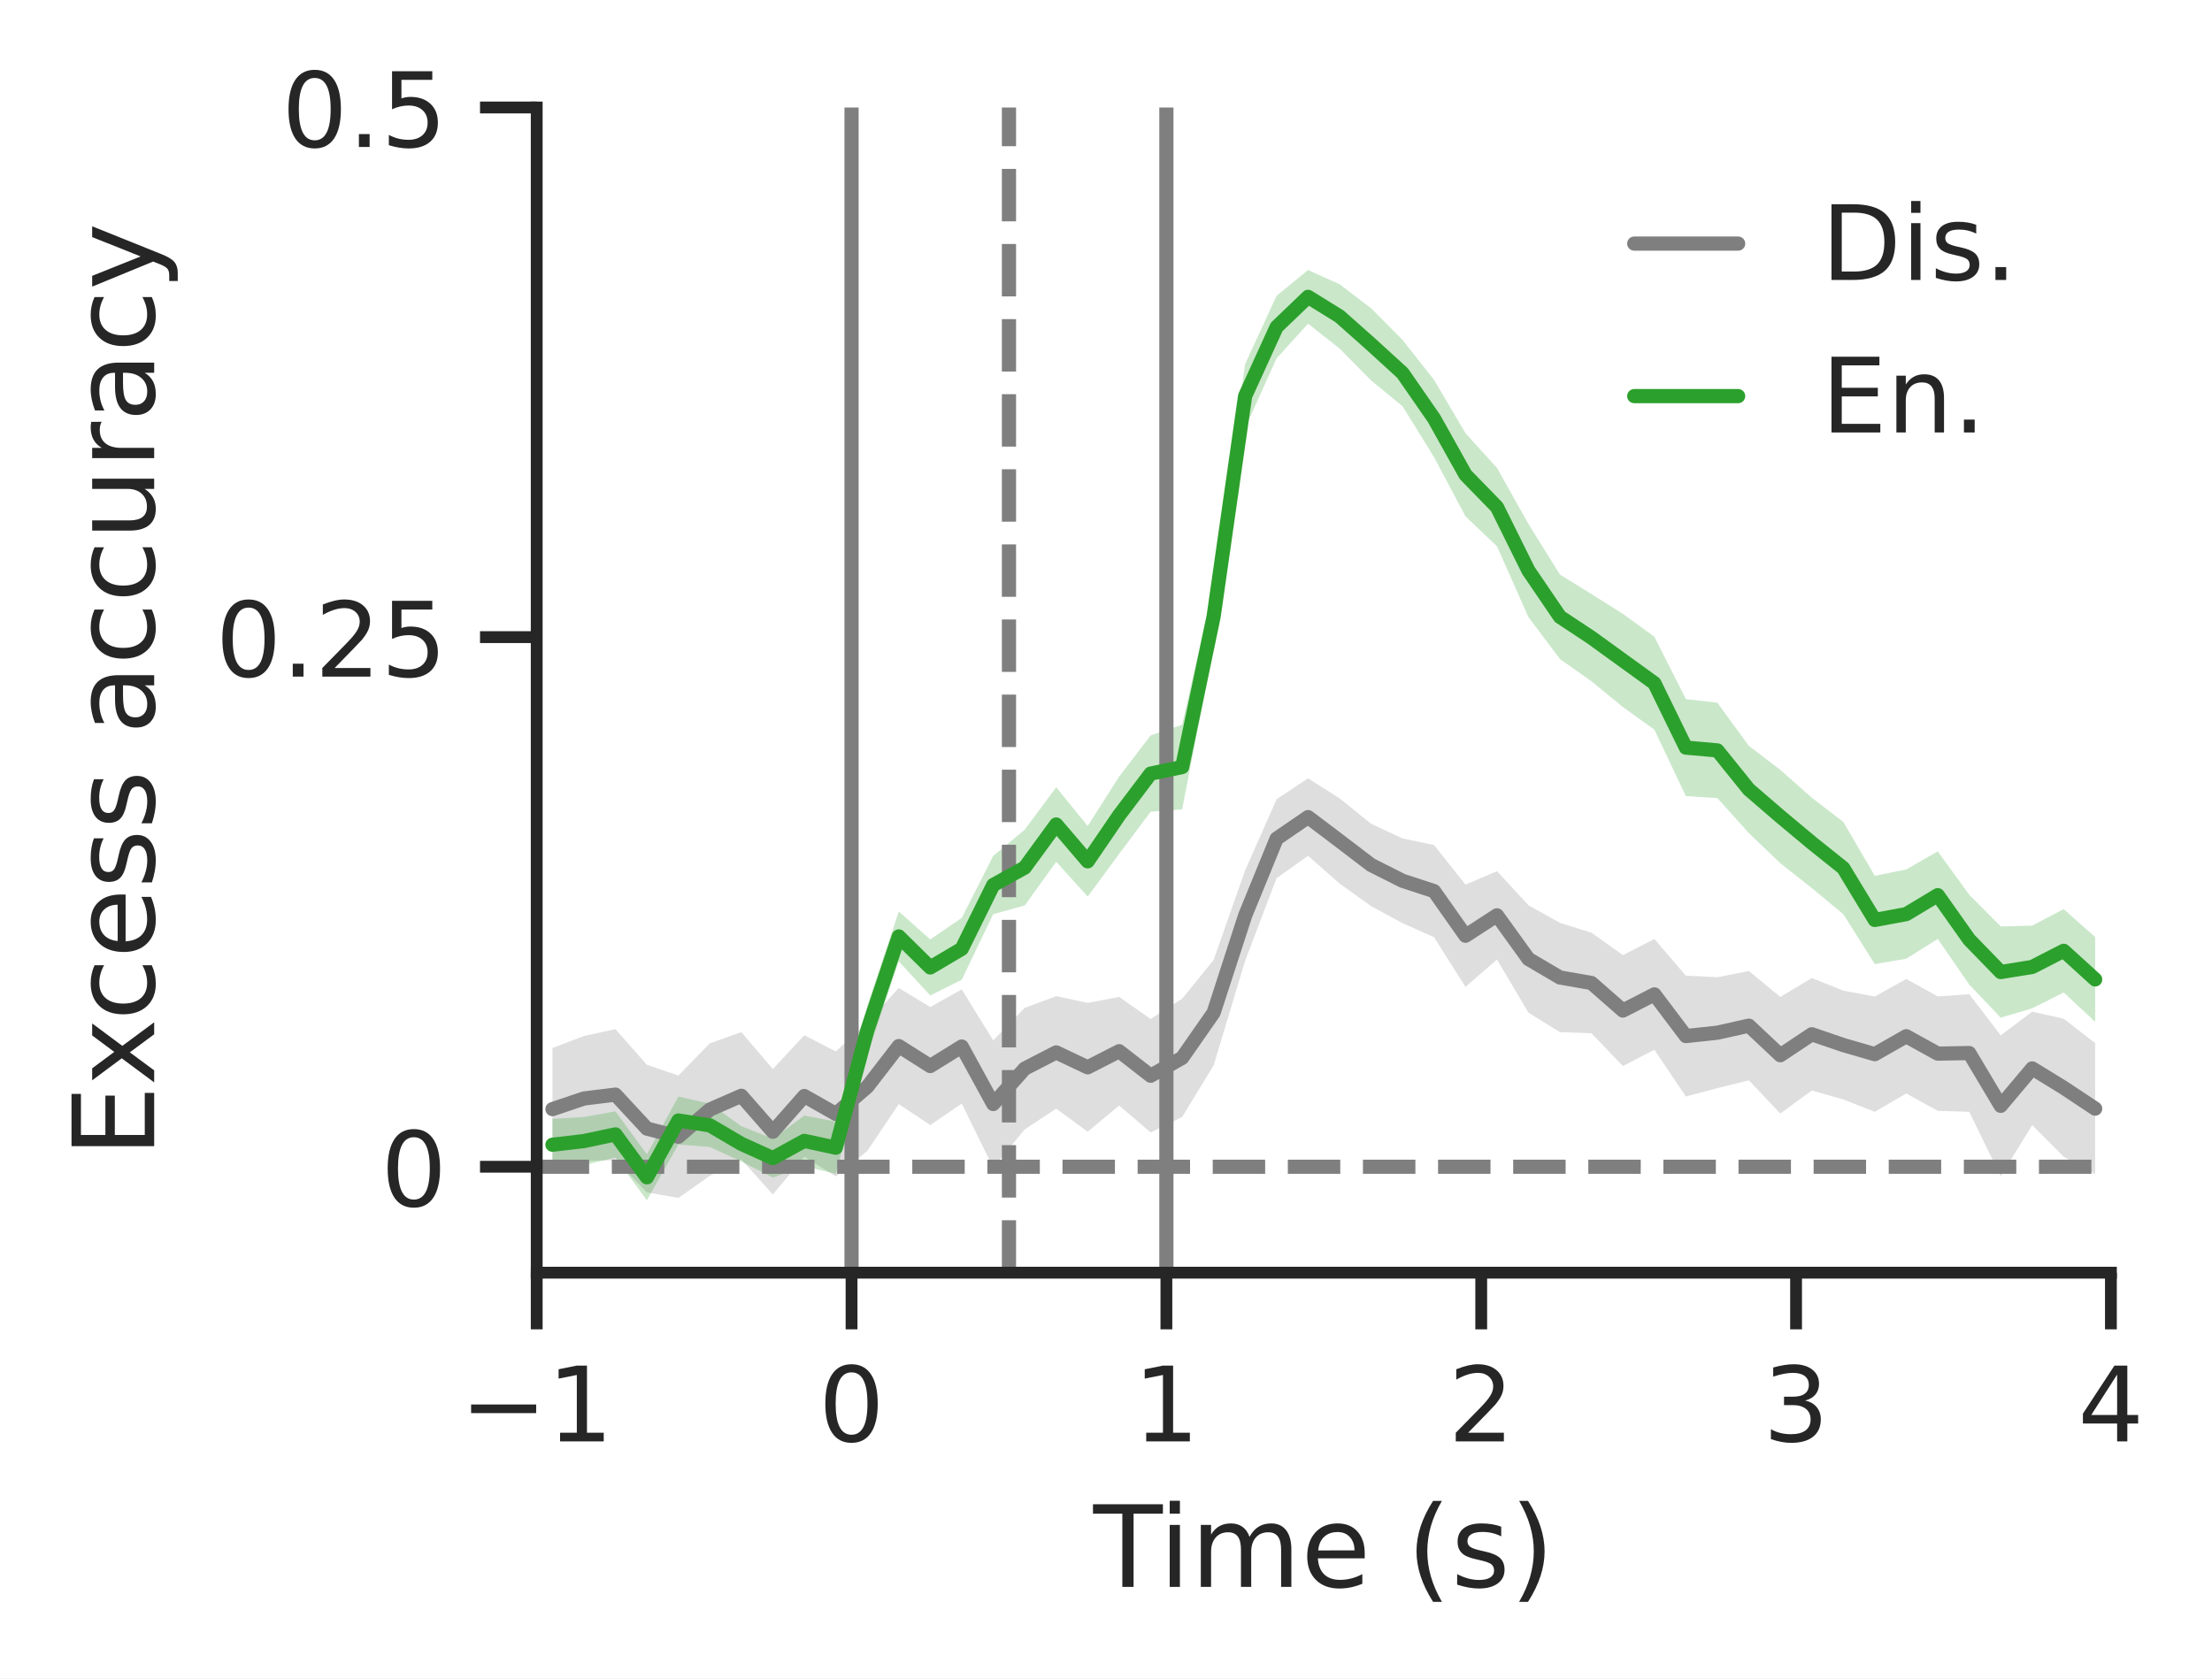
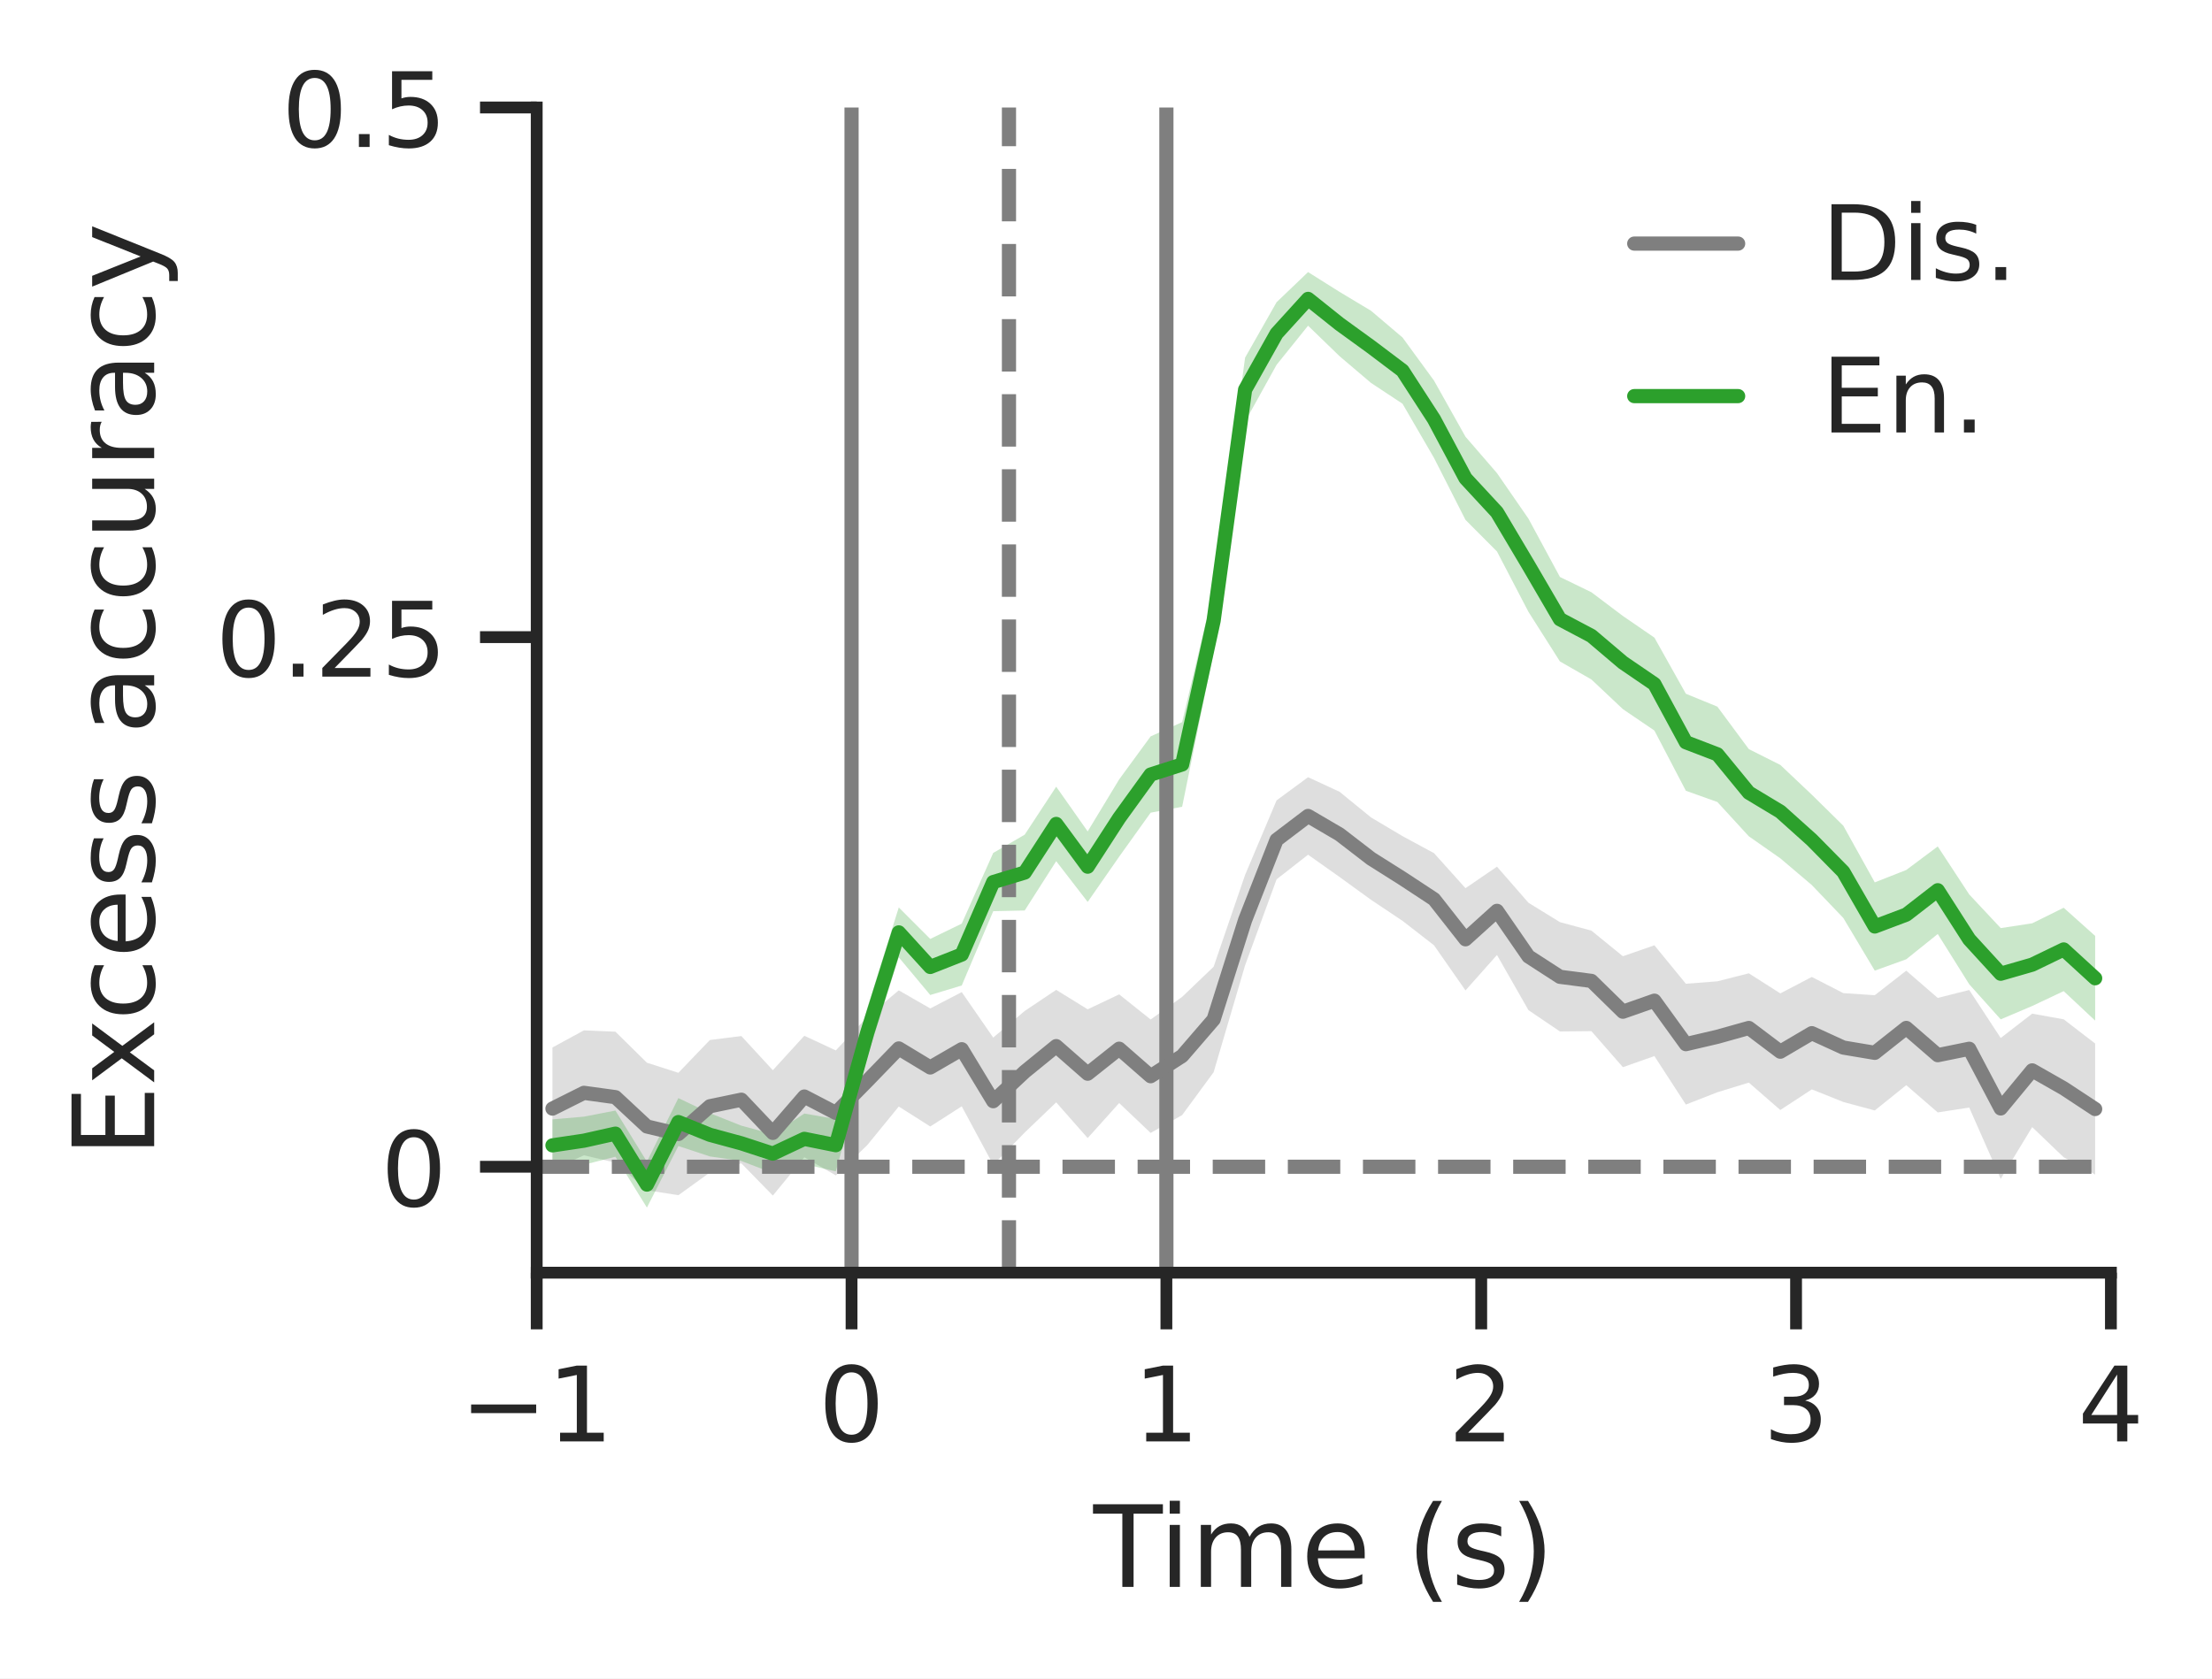
<svg xmlns="http://www.w3.org/2000/svg" xmlns:xlink="http://www.w3.org/1999/xlink" width="234.12pt" height="177.69pt" viewBox="0 0 234.12 177.69" version="1.1">
  <defs>
    <style type="text/css">*{stroke-linejoin: round; stroke-linecap: butt}</style>
  </defs>
  <g id="figure_1">
    <g id="patch_1">
      <path d="M 0 177.69  L 234.12 177.69  L 234.12 0  L 0 0  z " style="fill: #ffffff" />
    </g>
    <g id="axes_1">
      <g id="patch_2">
        <path d="M 56.806 134.73  L 223.42 134.73  L 223.42 11.379  L 56.806 11.379  z " style="fill: #ffffff" />
      </g>
      <g id="matplotlib.axis_1">
        <g id="xtick_1">
          <g id="line2d_1">
            <defs>
-               <path id="m20b41d8c45" d="M 0 0  L 0 6  " style="stroke: #262626; stroke-width: 1.25" />
-             </defs>
-             <g>
-               <use xlink:href="#m20b41d8c45" x="56.806" y="134.73" style="fill: #262626; stroke: #262626; stroke-width: 1.25" />
+               <path id="mbd5ce1f1d7" d="M 0 0  L 0 6  " style="stroke: #262626; stroke-width: 1.25" />
+             </defs>
+             <g>
+               <use xlink:href="#mbd5ce1f1d7" x="56.806" y="134.73" style="fill: #262626; stroke: #262626; stroke-width: 1.25" />
            </g>
          </g>
          <g id="text_1">
            <g style="fill: #262626" transform="translate(48.69773 152.5881) scale(0.11 -0.11)">
              <defs>
                <path id="DejaVuSans-2212" d="M 678 2272  L 4684 2272  L 4684 1741  L 678 1741  L 678 2272  z " transform="scale(0.015625)" />
                <path id="DejaVuSans-31" d="M 794 531  L 1825 531  L 1825 4091  L 703 3866  L 703 4441  L 1819 4666  L 2450 4666  L 2450 531  L 3481 531  L 3481 0  L 794 0  L 794 531  z " transform="scale(0.015625)" />
              </defs>
              <use xlink:href="#DejaVuSans-2212" />
              <use xlink:href="#DejaVuSans-31" transform="translate(83.78906 0)" />
            </g>
          </g>
        </g>
        <g id="xtick_2">
          <g id="line2d_2">
            <g>
-               <use xlink:href="#m20b41d8c45" x="90.129" y="134.73" style="fill: #262626; stroke: #262626; stroke-width: 1.25" />
+               <use xlink:href="#mbd5ce1f1d7" x="90.129" y="134.73" style="fill: #262626; stroke: #262626; stroke-width: 1.25" />
            </g>
          </g>
          <g id="text_2">
            <g style="fill: #262626" transform="translate(86.6294 152.5881) scale(0.11 -0.11)">
              <defs>
                <path id="DejaVuSans-30" d="M 2034 4250  Q 1547 4250 1301 3770  Q 1056 3291 1056 2328  Q 1056 1369 1301 889  Q 1547 409 2034 409  Q 2525 409 2770 889  Q 3016 1369 3016 2328  Q 3016 3291 2770 3770  Q 2525 4250 2034 4250  z M 2034 4750  Q 2819 4750 3233 4129  Q 3647 3509 3647 2328  Q 3647 1150 3233 529  Q 2819 -91 2034 -91  Q 1250 -91 836 529  Q 422 1150 422 2328  Q 422 3509 836 4129  Q 1250 4750 2034 4750  z " transform="scale(0.015625)" />
              </defs>
              <use xlink:href="#DejaVuSans-30" />
            </g>
          </g>
        </g>
        <g id="xtick_3">
          <g id="line2d_3">
            <g>
-               <use xlink:href="#m20b41d8c45" x="123.452" y="134.73" style="fill: #262626; stroke: #262626; stroke-width: 1.25" />
+               <use xlink:href="#mbd5ce1f1d7" x="123.452" y="134.73" style="fill: #262626; stroke: #262626; stroke-width: 1.25" />
            </g>
          </g>
          <g id="text_3">
            <g style="fill: #262626" transform="translate(119.9522 152.5881) scale(0.11 -0.11)">
              <use xlink:href="#DejaVuSans-31" />
            </g>
          </g>
        </g>
        <g id="xtick_4">
          <g id="line2d_4">
            <g>
-               <use xlink:href="#m20b41d8c45" x="156.774" y="134.73" style="fill: #262626; stroke: #262626; stroke-width: 1.25" />
+               <use xlink:href="#mbd5ce1f1d7" x="156.774" y="134.73" style="fill: #262626; stroke: #262626; stroke-width: 1.25" />
            </g>
          </g>
          <g id="text_4">
            <g style="fill: #262626" transform="translate(153.2751 152.5881) scale(0.11 -0.11)">
              <defs>
                <path id="DejaVuSans-32" d="M 1228 531  L 3431 531  L 3431 0  L 469 0  L 469 531  Q 828 903 1448 1529  Q 2069 2156 2228 2338  Q 2531 2678 2651 2914  Q 2772 3150 2772 3378  Q 2772 3750 2511 3984  Q 2250 4219 1831 4219  Q 1534 4219 1204 4116  Q 875 4013 500 3803  L 500 4441  Q 881 4594 1212 4672  Q 1544 4750 1819 4750  Q 2544 4750 2975 4387  Q 3406 4025 3406 3419  Q 3406 3131 3298 2873  Q 3191 2616 2906 2266  Q 2828 2175 2409 1742  Q 1991 1309 1228 531  z " transform="scale(0.015625)" />
              </defs>
              <use xlink:href="#DejaVuSans-32" />
            </g>
          </g>
        </g>
        <g id="xtick_5">
          <g id="line2d_5">
            <g>
-               <use xlink:href="#m20b41d8c45" x="190.097" y="134.73" style="fill: #262626; stroke: #262626; stroke-width: 1.25" />
+               <use xlink:href="#mbd5ce1f1d7" x="190.097" y="134.73" style="fill: #262626; stroke: #262626; stroke-width: 1.25" />
            </g>
          </g>
          <g id="text_5">
            <g style="fill: #262626" transform="translate(186.5979 152.5881) scale(0.11 -0.11)">
              <defs>
                <path id="DejaVuSans-33" d="M 2597 2516  Q 3050 2419 3304 2112  Q 3559 1806 3559 1356  Q 3559 666 3084 287  Q 2609 -91 1734 -91  Q 1441 -91 1130 -33  Q 819 25 488 141  L 488 750  Q 750 597 1062 519  Q 1375 441 1716 441  Q 2309 441 2620 675  Q 2931 909 2931 1356  Q 2931 1769 2642 2001  Q 2353 2234 1838 2234  L 1294 2234  L 1294 2753  L 1863 2753  Q 2328 2753 2575 2939  Q 2822 3125 2822 3475  Q 2822 3834 2567 4026  Q 2313 4219 1838 4219  Q 1578 4219 1281 4162  Q 984 4106 628 3988  L 628 4550  Q 988 4650 1302 4700  Q 1616 4750 1894 4750  Q 2613 4750 3031 4423  Q 3450 4097 3450 3541  Q 3450 3153 3228 2886  Q 3006 2619 2597 2516  z " transform="scale(0.015625)" />
              </defs>
              <use xlink:href="#DejaVuSans-33" />
            </g>
          </g>
        </g>
        <g id="xtick_6">
          <g id="line2d_6">
            <g>
-               <use xlink:href="#m20b41d8c45" x="223.42" y="134.73" style="fill: #262626; stroke: #262626; stroke-width: 1.25" />
+               <use xlink:href="#mbd5ce1f1d7" x="223.42" y="134.73" style="fill: #262626; stroke: #262626; stroke-width: 1.25" />
            </g>
          </g>
          <g id="text_6">
            <g style="fill: #262626" transform="translate(219.9208 152.5881) scale(0.11 -0.11)">
              <defs>
                <path id="DejaVuSans-34" d="M 2419 4116  L 825 1625  L 2419 1625  L 2419 4116  z M 2253 4666  L 3047 4666  L 3047 1625  L 3713 1625  L 3713 1100  L 3047 1100  L 3047 0  L 2419 0  L 2419 1100  L 313 1100  L 313 1709  L 2253 4666  z " transform="scale(0.015625)" />
              </defs>
              <use xlink:href="#DejaVuSans-34" />
            </g>
          </g>
        </g>
        <g id="text_7">
          <g style="fill: #262626" transform="translate(115.7184 167.9939) scale(0.12 -0.12)">
            <defs>
              <path id="DejaVuSans-54" d="M -19 4666  L 3928 4666  L 3928 4134  L 2272 4134  L 2272 0  L 1638 0  L 1638 4134  L -19 4134  L -19 4666  z " transform="scale(0.015625)" />
              <path id="DejaVuSans-69" d="M 603 3500  L 1178 3500  L 1178 0  L 603 0  L 603 3500  z M 603 4863  L 1178 4863  L 1178 4134  L 603 4134  L 603 4863  z " transform="scale(0.015625)" />
              <path id="DejaVuSans-6d" d="M 3328 2828  Q 3544 3216 3844 3400  Q 4144 3584 4550 3584  Q 5097 3584 5394 3201  Q 5691 2819 5691 2113  L 5691 0  L 5113 0  L 5113 2094  Q 5113 2597 4934 2840  Q 4756 3084 4391 3084  Q 3944 3084 3684 2787  Q 3425 2491 3425 1978  L 3425 0  L 2847 0  L 2847 2094  Q 2847 2600 2669 2842  Q 2491 3084 2119 3084  Q 1678 3084 1418 2786  Q 1159 2488 1159 1978  L 1159 0  L 581 0  L 581 3500  L 1159 3500  L 1159 2956  Q 1356 3278 1631 3431  Q 1906 3584 2284 3584  Q 2666 3584 2933 3390  Q 3200 3197 3328 2828  z " transform="scale(0.015625)" />
              <path id="DejaVuSans-65" d="M 3597 1894  L 3597 1613  L 953 1613  Q 991 1019 1311 708  Q 1631 397 2203 397  Q 2534 397 2845 478  Q 3156 559 3463 722  L 3463 178  Q 3153 47 2828 -22  Q 2503 -91 2169 -91  Q 1331 -91 842 396  Q 353 884 353 1716  Q 353 2575 817 3079  Q 1281 3584 2069 3584  Q 2775 3584 3186 3129  Q 3597 2675 3597 1894  z M 3022 2063  Q 3016 2534 2758 2815  Q 2500 3097 2075 3097  Q 1594 3097 1305 2825  Q 1016 2553 972 2059  L 3022 2063  z " transform="scale(0.015625)" />
              <path id="DejaVuSans-20" transform="scale(0.015625)" />
              <path id="DejaVuSans-28" d="M 1984 4856  Q 1566 4138 1362 3434  Q 1159 2731 1159 2009  Q 1159 1288 1364 580  Q 1569 -128 1984 -844  L 1484 -844  Q 1016 -109 783 600  Q 550 1309 550 2009  Q 550 2706 781 3412  Q 1013 4119 1484 4856  L 1984 4856  z " transform="scale(0.015625)" />
              <path id="DejaVuSans-73" d="M 2834 3397  L 2834 2853  Q 2591 2978 2328 3040  Q 2066 3103 1784 3103  Q 1356 3103 1142 2972  Q 928 2841 928 2578  Q 928 2378 1081 2264  Q 1234 2150 1697 2047  L 1894 2003  Q 2506 1872 2764 1633  Q 3022 1394 3022 966  Q 3022 478 2636 193  Q 2250 -91 1575 -91  Q 1294 -91 989 -36  Q 684 19 347 128  L 347 722  Q 666 556 975 473  Q 1284 391 1588 391  Q 1994 391 2212 530  Q 2431 669 2431 922  Q 2431 1156 2273 1281  Q 2116 1406 1581 1522  L 1381 1569  Q 847 1681 609 1914  Q 372 2147 372 2553  Q 372 3047 722 3315  Q 1072 3584 1716 3584  Q 2034 3584 2315 3537  Q 2597 3491 2834 3397  z " transform="scale(0.015625)" />
              <path id="DejaVuSans-29" d="M 513 4856  L 1013 4856  Q 1481 4119 1714 3412  Q 1947 2706 1947 2009  Q 1947 1309 1714 600  Q 1481 -109 1013 -844  L 513 -844  Q 928 -128 1133 580  Q 1338 1288 1338 2009  Q 1338 2731 1133 3434  Q 928 4138 513 4856  z " transform="scale(0.015625)" />
            </defs>
            <use xlink:href="#DejaVuSans-54" />
            <use xlink:href="#DejaVuSans-69" transform="translate(57.95898 0)" />
            <use xlink:href="#DejaVuSans-6d" transform="translate(85.74219 0)" />
            <use xlink:href="#DejaVuSans-65" transform="translate(183.1543 0)" />
            <use xlink:href="#DejaVuSans-20" transform="translate(244.6777 0)" />
            <use xlink:href="#DejaVuSans-28" transform="translate(276.4648 0)" />
            <use xlink:href="#DejaVuSans-73" transform="translate(315.4785 0)" />
            <use xlink:href="#DejaVuSans-29" transform="translate(367.5781 0)" />
          </g>
        </g>
      </g>
      <g id="matplotlib.axis_2">
        <g id="ytick_1">
          <g id="line2d_7">
            <defs>
-               <path id="m26c3a8e9a1" d="M 0 0  L -6 0  " style="stroke: #262626; stroke-width: 1.25" />
-             </defs>
-             <g>
-               <use xlink:href="#m26c3a8e9a1" x="56.806" y="123.516" style="fill: #262626; stroke: #262626; stroke-width: 1.25" />
+               <path id="mea2f7d9ea6" d="M 0 0  L -6 0  " style="stroke: #262626; stroke-width: 1.25" />
+             </defs>
+             <g>
+               <use xlink:href="#mea2f7d9ea6" x="56.806" y="123.516" style="fill: #262626; stroke: #262626; stroke-width: 1.25" />
            </g>
          </g>
          <g id="text_8">
            <g style="fill: #262626" transform="translate(40.30719 127.6953) scale(0.11 -0.11)">
              <use xlink:href="#DejaVuSans-30" />
            </g>
          </g>
        </g>
        <g id="ytick_2">
          <g id="line2d_8">
            <g>
-               <use xlink:href="#m26c3a8e9a1" x="56.806" y="67.448" style="fill: #262626; stroke: #262626; stroke-width: 1.25" />
+               <use xlink:href="#mea2f7d9ea6" x="56.806" y="67.448" style="fill: #262626; stroke: #262626; stroke-width: 1.25" />
            </g>
          </g>
          <g id="text_9">
            <g style="fill: #262626" transform="translate(22.81375 71.62678) scale(0.11 -0.11)">
              <defs>
                <path id="DejaVuSans-2e" d="M 684 794  L 1344 794  L 1344 0  L 684 0  L 684 794  z " transform="scale(0.015625)" />
                <path id="DejaVuSans-35" d="M 691 4666  L 3169 4666  L 3169 4134  L 1269 4134  L 1269 2991  Q 1406 3038 1543 3061  Q 1681 3084 1819 3084  Q 2600 3084 3056 2656  Q 3513 2228 3513 1497  Q 3513 744 3044 326  Q 2575 -91 1722 -91  Q 1428 -91 1123 -41  Q 819 9 494 109  L 494 744  Q 775 591 1075 516  Q 1375 441 1709 441  Q 2250 441 2565 725  Q 2881 1009 2881 1497  Q 2881 1984 2565 2268  Q 2250 2553 1709 2553  Q 1456 2553 1204 2497  Q 953 2441 691 2322  L 691 4666  z " transform="scale(0.015625)" />
              </defs>
              <use xlink:href="#DejaVuSans-30" />
              <use xlink:href="#DejaVuSans-2e" transform="translate(63.62305 0)" />
              <use xlink:href="#DejaVuSans-32" transform="translate(95.41016 0)" />
              <use xlink:href="#DejaVuSans-35" transform="translate(159.0332 0)" />
            </g>
          </g>
        </g>
        <g id="ytick_3">
          <g id="line2d_9">
            <g>
-               <use xlink:href="#m26c3a8e9a1" x="56.806" y="11.379" style="fill: #262626; stroke: #262626; stroke-width: 1.25" />
+               <use xlink:href="#mea2f7d9ea6" x="56.806" y="11.379" style="fill: #262626; stroke: #262626; stroke-width: 1.25" />
            </g>
          </g>
          <g id="text_10">
            <g style="fill: #262626" transform="translate(29.8125 15.55828) scale(0.11 -0.11)">
              <use xlink:href="#DejaVuSans-30" />
              <use xlink:href="#DejaVuSans-2e" transform="translate(63.62305 0)" />
              <use xlink:href="#DejaVuSans-35" transform="translate(95.41016 0)" />
            </g>
          </g>
        </g>
        <g id="text_11">
          <g style="fill: #262626" transform="translate(16.31812 122.5123) rotate(-90) scale(0.12 -0.12)">
            <defs>
              <path id="DejaVuSans-45" d="M 628 4666  L 3578 4666  L 3578 4134  L 1259 4134  L 1259 2753  L 3481 2753  L 3481 2222  L 1259 2222  L 1259 531  L 3634 531  L 3634 0  L 628 0  L 628 4666  z " transform="scale(0.015625)" />
              <path id="DejaVuSans-78" d="M 3513 3500  L 2247 1797  L 3578 0  L 2900 0  L 1881 1375  L 863 0  L 184 0  L 1544 1831  L 300 3500  L 978 3500  L 1906 2253  L 2834 3500  L 3513 3500  z " transform="scale(0.015625)" />
              <path id="DejaVuSans-63" d="M 3122 3366  L 3122 2828  Q 2878 2963 2633 3030  Q 2388 3097 2138 3097  Q 1578 3097 1268 2742  Q 959 2388 959 1747  Q 959 1106 1268 751  Q 1578 397 2138 397  Q 2388 397 2633 464  Q 2878 531 3122 666  L 3122 134  Q 2881 22 2623 -34  Q 2366 -91 2075 -91  Q 1284 -91 818 406  Q 353 903 353 1747  Q 353 2603 823 3093  Q 1294 3584 2113 3584  Q 2378 3584 2631 3529  Q 2884 3475 3122 3366  z " transform="scale(0.015625)" />
              <path id="DejaVuSans-61" d="M 2194 1759  Q 1497 1759 1228 1600  Q 959 1441 959 1056  Q 959 750 1161 570  Q 1363 391 1709 391  Q 2188 391 2477 730  Q 2766 1069 2766 1631  L 2766 1759  L 2194 1759  z M 3341 1997  L 3341 0  L 2766 0  L 2766 531  Q 2569 213 2275 61  Q 1981 -91 1556 -91  Q 1019 -91 701 211  Q 384 513 384 1019  Q 384 1609 779 1909  Q 1175 2209 1959 2209  L 2766 2209  L 2766 2266  Q 2766 2663 2505 2880  Q 2244 3097 1772 3097  Q 1472 3097 1187 3025  Q 903 2953 641 2809  L 641 3341  Q 956 3463 1253 3523  Q 1550 3584 1831 3584  Q 2591 3584 2966 3190  Q 3341 2797 3341 1997  z " transform="scale(0.015625)" />
              <path id="DejaVuSans-75" d="M 544 1381  L 544 3500  L 1119 3500  L 1119 1403  Q 1119 906 1312 657  Q 1506 409 1894 409  Q 2359 409 2629 706  Q 2900 1003 2900 1516  L 2900 3500  L 3475 3500  L 3475 0  L 2900 0  L 2900 538  Q 2691 219 2414 64  Q 2138 -91 1772 -91  Q 1169 -91 856 284  Q 544 659 544 1381  z M 1991 3584  L 1991 3584  z " transform="scale(0.015625)" />
              <path id="DejaVuSans-72" d="M 2631 2963  Q 2534 3019 2420 3045  Q 2306 3072 2169 3072  Q 1681 3072 1420 2755  Q 1159 2438 1159 1844  L 1159 0  L 581 0  L 581 3500  L 1159 3500  L 1159 2956  Q 1341 3275 1631 3429  Q 1922 3584 2338 3584  Q 2397 3584 2469 3576  Q 2541 3569 2628 3553  L 2631 2963  z " transform="scale(0.015625)" />
              <path id="DejaVuSans-79" d="M 2059 -325  Q 1816 -950 1584 -1140  Q 1353 -1331 966 -1331  L 506 -1331  L 506 -850  L 844 -850  Q 1081 -850 1212 -737  Q 1344 -625 1503 -206  L 1606 56  L 191 3500  L 800 3500  L 1894 763  L 2988 3500  L 3597 3500  L 2059 -325  z " transform="scale(0.015625)" />
            </defs>
            <use xlink:href="#DejaVuSans-45" />
            <use xlink:href="#DejaVuSans-78" transform="translate(63.18359 0)" />
            <use xlink:href="#DejaVuSans-63" transform="translate(120.6133 0)" />
            <use xlink:href="#DejaVuSans-65" transform="translate(175.5938 0)" />
            <use xlink:href="#DejaVuSans-73" transform="translate(237.1172 0)" />
            <use xlink:href="#DejaVuSans-73" transform="translate(289.2168 0)" />
            <use xlink:href="#DejaVuSans-20" transform="translate(341.3164 0)" />
            <use xlink:href="#DejaVuSans-61" transform="translate(373.1035 0)" />
            <use xlink:href="#DejaVuSans-63" transform="translate(434.3828 0)" />
            <use xlink:href="#DejaVuSans-63" transform="translate(489.3633 0)" />
            <use xlink:href="#DejaVuSans-75" transform="translate(544.3438 0)" />
            <use xlink:href="#DejaVuSans-72" transform="translate(607.7227 0)" />
            <use xlink:href="#DejaVuSans-61" transform="translate(648.8359 0)" />
            <use xlink:href="#DejaVuSans-63" transform="translate(710.1152 0)" />
            <use xlink:href="#DejaVuSans-79" transform="translate(765.0957 0)" />
          </g>
        </g>
      </g>
      <g id="FillBetweenPolyCollection_1">
-         <path d="M 58.472 110.948  L 58.472 123.883  L 61.804 122.905  L 65.137 122.81  L 68.469 126.228  L 71.801 126.816  L 75.133 124.471  L 78.466 122.74  L 81.798 126.446  L 85.13 122.462  L 88.463 124.537  L 91.795 121.837  L 95.127 116.886  L 98.459 119.102  L 101.792 116.833  L 105.124 123.608  L 108.456 119.561  L 111.789 117.364  L 115.121 119.804  L 118.453 117.037  L 121.785 119.884  L 125.118 118.244  L 128.45 112.792  L 131.782 101.723  L 135.115 92.963  L 138.447 90.602  L 141.779 93.531  L 145.111 95.923  L 148.444 97.728  L 151.776 99.209  L 155.108 104.473  L 158.441 101.575  L 161.773 107.203  L 165.105 109.267  L 168.437 109.383  L 171.77 112.852  L 175.102 111.129  L 178.434 116.076  L 181.767 115.196  L 185.099 114.363  L 188.431 117.882  L 191.763 115.44  L 195.096 116.391  L 198.428 117.698  L 201.76 115.759  L 205.093 117.6  L 208.425 117.699  L 211.757 124.523  L 215.089 119.109  L 218.422 122.452  L 221.754 124.298  L 221.754 110.43  L 221.754 110.43  L 218.422 107.847  L 215.089 107.099  L 211.757 109.607  L 208.425 105.255  L 205.093 105.481  L 201.76 103.638  L 198.428 105.496  L 195.096 104.87  L 191.763 103.537  L 188.431 105.537  L 185.099 102.795  L 181.767 103.452  L 178.434 103.287  L 175.102 99.405  L 171.77 101.107  L 168.437 98.741  L 165.105 97.694  L 161.773 95.836  L 158.441 92.223  L 155.108 93.651  L 151.776 89.457  L 148.444 88.76  L 145.111 87.203  L 141.779 84.509  L 138.447 82.397  L 135.115 84.606  L 131.782 92.151  L 128.45 101.625  L 125.118 105.731  L 121.785 107.877  L 118.453 105.534  L 115.121 106.174  L 111.789 105.456  L 108.456 106.695  L 105.124 110.14  L 101.792 104.741  L 98.459 106.607  L 95.127 104.589  L 91.795 108.26  L 88.463 111.307  L 85.13 109.597  L 81.798 113.175  L 78.466 109.265  L 75.133 110.447  L 71.801 113.858  L 68.469 112.724  L 65.137 108.95  L 61.804 109.676  L 58.472 110.948  z " clip-path="url(#pb1f5f6f575)" style="fill: #7f7f7f; fill-opacity: 0.25" />
+         <path d="M 58.472 110.891  L 58.472 123.826  L 61.804 122.305  L 65.137 123.079  L 68.469 126.004  L 71.801 126.528  L 75.133 124.124  L 78.466 123.154  L 81.798 126.566  L 85.13 122.515  L 88.463 124.43  L 91.795 121.221  L 95.127 117.139  L 98.459 119.253  L 101.792 117.119  L 105.124 123.31  L 108.456 119.892  L 111.789 116.699  L 115.121 120.48  L 118.453 116.77  L 121.785 119.935  L 125.118 118.046  L 128.45 113.512  L 131.782 102.191  L 135.115 93.088  L 138.447 90.482  L 141.779 92.84  L 145.111 95.256  L 148.444 97.485  L 151.776 100.069  L 155.108 104.847  L 158.441 101.099  L 161.773 106.936  L 165.105 109.194  L 168.437 109.162  L 171.77 112.976  L 175.102 111.797  L 178.434 116.932  L 181.767 115.63  L 185.099 114.607  L 188.431 117.509  L 191.763 115.325  L 195.096 116.658  L 198.428 117.557  L 201.76 114.879  L 205.093 117.764  L 208.425 117.247  L 211.757 124.802  L 215.089 119.317  L 218.422 122.513  L 221.754 124.339  L 221.754 110.472  L 221.754 110.472  L 218.422 107.908  L 215.089 107.308  L 211.757 109.886  L 208.425 104.804  L 205.093 105.645  L 201.76 102.758  L 198.428 105.355  L 195.096 105.136  L 191.763 103.423  L 188.431 105.164  L 185.099 103.039  L 181.767 103.885  L 178.434 104.143  L 175.102 100.072  L 171.77 101.232  L 168.437 98.52  L 165.105 97.621  L 161.773 95.569  L 158.441 91.748  L 155.108 94.025  L 151.776 90.317  L 148.444 88.517  L 145.111 86.536  L 141.779 83.818  L 138.447 82.277  L 135.115 84.73  L 131.782 92.62  L 128.45 102.345  L 125.118 105.533  L 121.785 107.928  L 118.453 105.267  L 115.121 106.85  L 111.789 104.791  L 108.456 107.026  L 105.124 109.842  L 101.792 105.027  L 98.459 106.757  L 95.127 104.842  L 91.795 107.644  L 88.463 111.2  L 85.13 109.649  L 81.798 113.296  L 78.466 109.68  L 75.133 110.099  L 71.801 113.57  L 68.469 112.5  L 65.137 109.218  L 61.804 109.077  L 58.472 110.891  z " clip-path="url(#p099a05280f)" style="fill: #7f7f7f; fill-opacity: 0.25" />
      </g>
      <g id="FillBetweenPolyCollection_2">
-         <path d="M 58.472 118.437  L 58.472 123.935  L 61.804 123.342  L 65.137 122.534  L 68.469 127.065  L 71.801 121.159  L 75.133 121.425  L 78.466 122.961  L 81.798 124.657  L 85.13 123.455  L 88.463 124.271  L 91.795 111.671  L 95.127 101.773  L 98.459 105.385  L 101.792 103.718  L 105.124 96.775  L 108.456 95.858  L 111.789 91.225  L 115.121 94.916  L 118.453 90.392  L 121.785 85.934  L 125.118 85.681  L 128.45 68.572  L 131.782 45.324  L 135.115 37.935  L 138.447 34.264  L 141.779 36.894  L 145.111 40.27  L 148.444 43  L 151.776 48.391  L 155.108 54.661  L 158.441 57.829  L 161.773 65.334  L 165.105 69.768  L 168.437 72.119  L 171.77 74.849  L 175.102 77.247  L 178.434 84.278  L 181.767 84.488  L 185.099 88.19  L 188.431 91.388  L 191.763 94.01  L 195.096 96.777  L 198.428 102.059  L 201.76 101.495  L 205.093 99.398  L 208.425 104.227  L 211.757 107.734  L 215.089 106.743  L 218.422 105.067  L 221.754 108.169  L 221.754 99.202  L 221.754 99.202  L 218.422 96.241  L 215.089 97.99  L 211.757 98.072  L 208.425 94.718  L 205.093 90.13  L 201.76 92.043  L 198.428 92.718  L 195.096 87.012  L 191.763 84.446  L 188.431 81.499  L 185.099 78.961  L 181.767 74.393  L 178.434 74.01  L 175.102 67.409  L 171.77 64.988  L 168.437 62.886  L 165.105 60.827  L 161.773 55.472  L 158.441 49.535  L 155.108 45.859  L 151.776 40.206  L 148.444 35.987  L 145.111 32.631  L 141.779 30.087  L 138.447 28.587  L 135.115 31.308  L 131.782 38.545  L 128.45 61.973  L 125.118 76.72  L 121.785 77.858  L 118.453 82.211  L 115.121 87.448  L 111.789 83.341  L 108.456 87.833  L 105.124 90.606  L 101.792 97.17  L 98.459 99.449  L 95.127 96.494  L 91.795 106.47  L 88.463 118.727  L 85.13 118.097  L 81.798 120.547  L 78.466 119.218  L 75.133 116.842  L 71.801 116.082  L 68.469 122.202  L 65.137 117.646  L 61.804 118.252  L 58.472 118.437  z " clip-path="url(#pb1f5f6f575)" style="fill: #2ca02c; fill-opacity: 0.25" />
+         <path d="M 58.472 118.502  L 58.472 124  L 61.804 123.301  L 65.137 122.454  L 68.469 127.836  L 71.801 121.323  L 75.133 122.423  L 78.466 122.908  L 81.798 124.182  L 85.13 123.24  L 88.463 124.006  L 91.795 111.902  L 95.127 101.344  L 98.459 105.334  L 101.792 104.326  L 105.124 96.462  L 108.456 96.386  L 111.789 91.166  L 115.121 95.483  L 118.453 90.691  L 121.785 86.033  L 125.118 85.407  L 128.45 69.015  L 131.782 44.637  L 135.115 38.621  L 138.447 34.479  L 141.779 37.706  L 145.111 40.537  L 148.444 42.741  L 151.776 48.474  L 155.108 55.034  L 158.441 58.38  L 161.773 64.771  L 165.105 70.022  L 168.437 71.931  L 171.77 75.073  L 175.102 77.336  L 178.434 83.711  L 181.767 84.902  L 185.099 88.534  L 188.431 90.866  L 191.763 93.693  L 195.096 97.175  L 198.428 102.753  L 201.76 101.552  L 205.093 98.876  L 208.425 104.198  L 211.757 107.912  L 215.089 106.497  L 218.422 104.924  L 221.754 108.045  L 221.754 99.078  L 221.754 99.078  L 218.422 96.098  L 215.089 97.744  L 211.757 98.251  L 208.425 94.689  L 205.093 89.608  L 201.76 92.099  L 198.428 93.411  L 195.096 87.41  L 191.763 84.13  L 188.431 80.977  L 185.099 79.305  L 181.767 74.807  L 178.434 73.443  L 175.102 67.498  L 171.77 65.211  L 168.437 62.698  L 165.105 61.081  L 161.773 54.908  L 158.441 50.085  L 155.108 46.232  L 151.776 40.289  L 148.444 35.728  L 145.111 32.899  L 141.779 30.899  L 138.447 28.803  L 135.115 31.993  L 131.782 37.858  L 128.45 62.416  L 125.118 76.446  L 121.785 77.957  L 118.453 82.51  L 115.121 88.015  L 111.789 83.282  L 108.456 88.36  L 105.124 90.293  L 101.792 97.778  L 98.459 99.398  L 95.127 96.065  L 91.795 106.7  L 88.463 118.462  L 85.13 117.883  L 81.798 120.072  L 78.466 119.166  L 75.133 117.841  L 71.801 116.246  L 68.469 122.973  L 65.137 117.566  L 61.804 118.211  L 58.472 118.502  z " clip-path="url(#p099a05280f)" style="fill: #2ca02c; fill-opacity: 0.25" />
      </g>
      <g id="line2d_10">
-         <path d="M 56.806 123.516  L 223.42 123.516  " clip-path="url(#pb1f5f6f575)" style="fill: none; stroke-dasharray: 5.55,2.4; stroke-dashoffset: 0; stroke: #7f7f7f; stroke-width: 1.5" />
+         <path d="M 56.806 123.516  L 223.42 123.516  " clip-path="url(#p099a05280f)" style="fill: none; stroke-dasharray: 5.55,2.4; stroke-dashoffset: 0; stroke: #7f7f7f; stroke-width: 1.5" />
      </g>
      <g id="line2d_11">
-         <path d="M 90.129 134.73  L 90.129 11.379  " clip-path="url(#pb1f5f6f575)" style="fill: none; stroke: #7f7f7f; stroke-width: 1.5; stroke-linecap: round" />
+         <path d="M 90.129 134.73  L 90.129 11.379  " clip-path="url(#p099a05280f)" style="fill: none; stroke: #7f7f7f; stroke-width: 1.5; stroke-linecap: round" />
      </g>
      <g id="line2d_12">
-         <path d="M 106.79 134.73  L 106.79 11.379  " clip-path="url(#pb1f5f6f575)" style="fill: none; stroke-dasharray: 5.55,2.4; stroke-dashoffset: 0; stroke: #7f7f7f; stroke-width: 1.5" />
+         <path d="M 106.79 134.73  L 106.79 11.379  " clip-path="url(#p099a05280f)" style="fill: none; stroke-dasharray: 5.55,2.4; stroke-dashoffset: 0; stroke: #7f7f7f; stroke-width: 1.5" />
      </g>
      <g id="line2d_13">
-         <path d="M 123.452 134.73  L 123.452 11.379  " clip-path="url(#pb1f5f6f575)" style="fill: none; stroke: #7f7f7f; stroke-width: 1.5; stroke-linecap: round" />
+         <path d="M 123.452 134.73  L 123.452 11.379  " clip-path="url(#p099a05280f)" style="fill: none; stroke: #7f7f7f; stroke-width: 1.5; stroke-linecap: round" />
      </g>
      <g id="line2d_14">
-         <path d="M 58.472 117.416  L 61.804 116.291  L 65.137 115.88  L 68.469 119.476  L 71.801 120.337  L 75.133 117.459  L 78.466 116.002  L 81.798 119.81  L 85.13 116.029  L 88.463 117.922  L 91.795 115.049  L 95.127 110.738  L 98.459 112.854  L 101.792 110.787  L 105.124 116.874  L 108.456 113.128  L 111.789 111.41  L 115.121 112.989  L 118.453 111.285  L 121.785 113.881  L 125.118 111.988  L 128.45 107.209  L 131.782 96.937  L 135.115 88.784  L 138.447 86.5  L 141.779 89.02  L 145.111 91.563  L 148.444 93.244  L 151.776 94.333  L 155.108 99.062  L 158.441 96.899  L 161.773 101.52  L 165.105 103.48  L 168.437 104.062  L 171.77 106.979  L 175.102 105.267  L 178.434 109.681  L 181.767 109.324  L 185.099 108.579  L 188.431 111.709  L 191.763 109.489  L 195.096 110.631  L 198.428 111.597  L 201.76 109.698  L 205.093 111.54  L 208.425 111.477  L 211.757 117.065  L 215.089 113.104  L 218.422 115.15  L 221.754 117.364  " clip-path="url(#pb1f5f6f575)" style="fill: none; stroke: #7f7f7f; stroke-width: 1.5; stroke-linecap: round" />
+         <path d="M 58.472 117.359  L 61.804 115.691  L 65.137 116.148  L 68.469 119.252  L 71.801 120.049  L 75.133 117.111  L 78.466 116.417  L 81.798 119.931  L 85.13 116.082  L 88.463 117.815  L 91.795 114.432  L 95.127 110.99  L 98.459 113.005  L 101.792 111.073  L 105.124 116.576  L 108.456 113.459  L 111.789 110.745  L 115.121 113.665  L 118.453 111.018  L 121.785 113.931  L 125.118 111.79  L 128.45 107.929  L 131.782 97.405  L 135.115 88.909  L 138.447 86.379  L 141.779 88.329  L 145.111 90.896  L 148.444 93.001  L 151.776 95.193  L 155.108 99.436  L 158.441 96.424  L 161.773 101.252  L 165.105 103.408  L 168.437 103.841  L 171.77 107.104  L 175.102 105.934  L 178.434 110.537  L 181.767 109.757  L 185.099 108.823  L 188.431 111.336  L 191.763 109.374  L 195.096 110.897  L 198.428 111.456  L 201.76 108.819  L 205.093 111.705  L 208.425 111.025  L 211.757 117.344  L 215.089 113.313  L 218.422 115.211  L 221.754 117.406  " clip-path="url(#p099a05280f)" style="fill: none; stroke: #7f7f7f; stroke-width: 1.5; stroke-linecap: round" />
      </g>
      <g id="line2d_15">
-         <path d="M 58.472 121.186  L 61.804 120.797  L 65.137 120.09  L 68.469 124.634  L 71.801 118.62  L 75.133 119.134  L 78.466 121.09  L 81.798 122.602  L 85.13 120.776  L 88.463 121.499  L 91.795 109.071  L 95.127 99.133  L 98.459 102.417  L 101.792 100.444  L 105.124 93.691  L 108.456 91.846  L 111.789 87.283  L 115.121 91.182  L 118.453 86.302  L 121.785 81.896  L 125.118 81.201  L 128.45 65.273  L 131.782 41.935  L 135.115 34.622  L 138.447 31.426  L 141.779 33.49  L 145.111 36.45  L 148.444 39.493  L 151.776 44.298  L 155.108 50.26  L 158.441 53.682  L 161.773 60.403  L 165.105 65.297  L 168.437 67.502  L 171.77 69.918  L 175.102 72.328  L 178.434 79.144  L 181.767 79.441  L 185.099 83.575  L 188.431 86.443  L 191.763 89.228  L 195.096 91.895  L 198.428 97.389  L 201.76 96.769  L 205.093 94.764  L 208.425 99.472  L 211.757 102.903  L 215.089 102.366  L 218.422 100.654  L 221.754 103.685  " clip-path="url(#pb1f5f6f575)" style="fill: none; stroke: #2ca02c; stroke-width: 1.5; stroke-linecap: round" />
+         <path d="M 58.472 121.251  L 61.804 120.756  L 65.137 120.01  L 68.469 125.404  L 71.801 118.785  L 75.133 120.132  L 78.466 121.037  L 81.798 122.127  L 85.13 120.562  L 88.463 121.234  L 91.795 109.301  L 95.127 98.705  L 98.459 102.366  L 101.792 101.052  L 105.124 93.378  L 108.456 92.373  L 111.789 87.224  L 115.121 91.749  L 118.453 86.6  L 121.785 81.995  L 125.118 80.927  L 128.45 65.715  L 131.782 41.247  L 135.115 35.307  L 138.447 31.641  L 141.779 34.302  L 145.111 36.718  L 148.444 39.235  L 151.776 44.381  L 155.108 50.633  L 158.441 54.232  L 161.773 59.84  L 165.105 65.551  L 168.437 67.314  L 171.77 70.142  L 175.102 72.417  L 178.434 78.577  L 181.767 79.855  L 185.099 83.919  L 188.431 85.922  L 191.763 88.911  L 195.096 92.293  L 198.428 98.082  L 201.76 96.825  L 205.093 94.242  L 208.425 99.444  L 211.757 103.082  L 215.089 102.121  L 218.422 100.511  L 221.754 103.562  " clip-path="url(#p099a05280f)" style="fill: none; stroke: #2ca02c; stroke-width: 1.5; stroke-linecap: round" />
      </g>
      <g id="patch_3">
        <path d="M 56.806 134.73  L 56.806 11.379  " style="fill: none; stroke: #262626; stroke-width: 1.25; stroke-linejoin: miter; stroke-linecap: square" />
      </g>
      <g id="patch_4">
        <path d="M 56.806 134.73  L 223.42 134.73  " style="fill: none; stroke: #262626; stroke-width: 1.25; stroke-linejoin: miter; stroke-linecap: square" />
      </g>
      <g id="legend_1">
        <g id="line2d_16">
          <path d="M 172.968 25.787  L 178.468 25.787  L 183.968 25.787  " style="fill: none; stroke: #7f7f7f; stroke-width: 1.5; stroke-linecap: round" />
        </g>
        <g id="text_12">
          <g style="fill: #262626" transform="translate(192.768 29.63742) scale(0.11 -0.11)">
            <defs>
              <path id="DejaVuSans-44" d="M 1259 4147  L 1259 519  L 2022 519  Q 2988 519 3436 956  Q 3884 1394 3884 2338  Q 3884 3275 3436 3711  Q 2988 4147 2022 4147  L 1259 4147  z M 628 4666  L 1925 4666  Q 3281 4666 3915 4102  Q 4550 3538 4550 2338  Q 4550 1131 3912 565  Q 3275 0 1925 0  L 628 0  L 628 4666  z " transform="scale(0.015625)" />
            </defs>
            <use xlink:href="#DejaVuSans-44" />
            <use xlink:href="#DejaVuSans-69" transform="translate(77.00195 0)" />
            <use xlink:href="#DejaVuSans-73" transform="translate(104.7852 0)" />
            <use xlink:href="#DejaVuSans-2e" transform="translate(156.8848 0)" />
          </g>
        </g>
        <g id="line2d_17">
          <path d="M 172.968 41.933  L 178.468 41.933  L 183.968 41.933  " style="fill: none; stroke: #2ca02c; stroke-width: 1.5; stroke-linecap: round" />
        </g>
        <g id="text_13">
          <g style="fill: #262626" transform="translate(192.768 45.78336) scale(0.11 -0.11)">
            <defs>
              <path id="DejaVuSans-6e" d="M 3513 2113  L 3513 0  L 2938 0  L 2938 2094  Q 2938 2591 2744 2837  Q 2550 3084 2163 3084  Q 1697 3084 1428 2787  Q 1159 2491 1159 1978  L 1159 0  L 581 0  L 581 3500  L 1159 3500  L 1159 2956  Q 1366 3272 1645 3428  Q 1925 3584 2291 3584  Q 2894 3584 3203 3211  Q 3513 2838 3513 2113  z " transform="scale(0.015625)" />
            </defs>
            <use xlink:href="#DejaVuSans-45" />
            <use xlink:href="#DejaVuSans-6e" transform="translate(63.18359 0)" />
            <use xlink:href="#DejaVuSans-2e" transform="translate(126.5625 0)" />
          </g>
        </g>
      </g>
    </g>
  </g>
  <defs>
-     <clipPath id="pb1f5f6f575">
+     <clipPath id="p099a05280f">
      <rect x="56.806" y="11.379" width="166.614" height="123.351" />
    </clipPath>
  </defs>
</svg>
